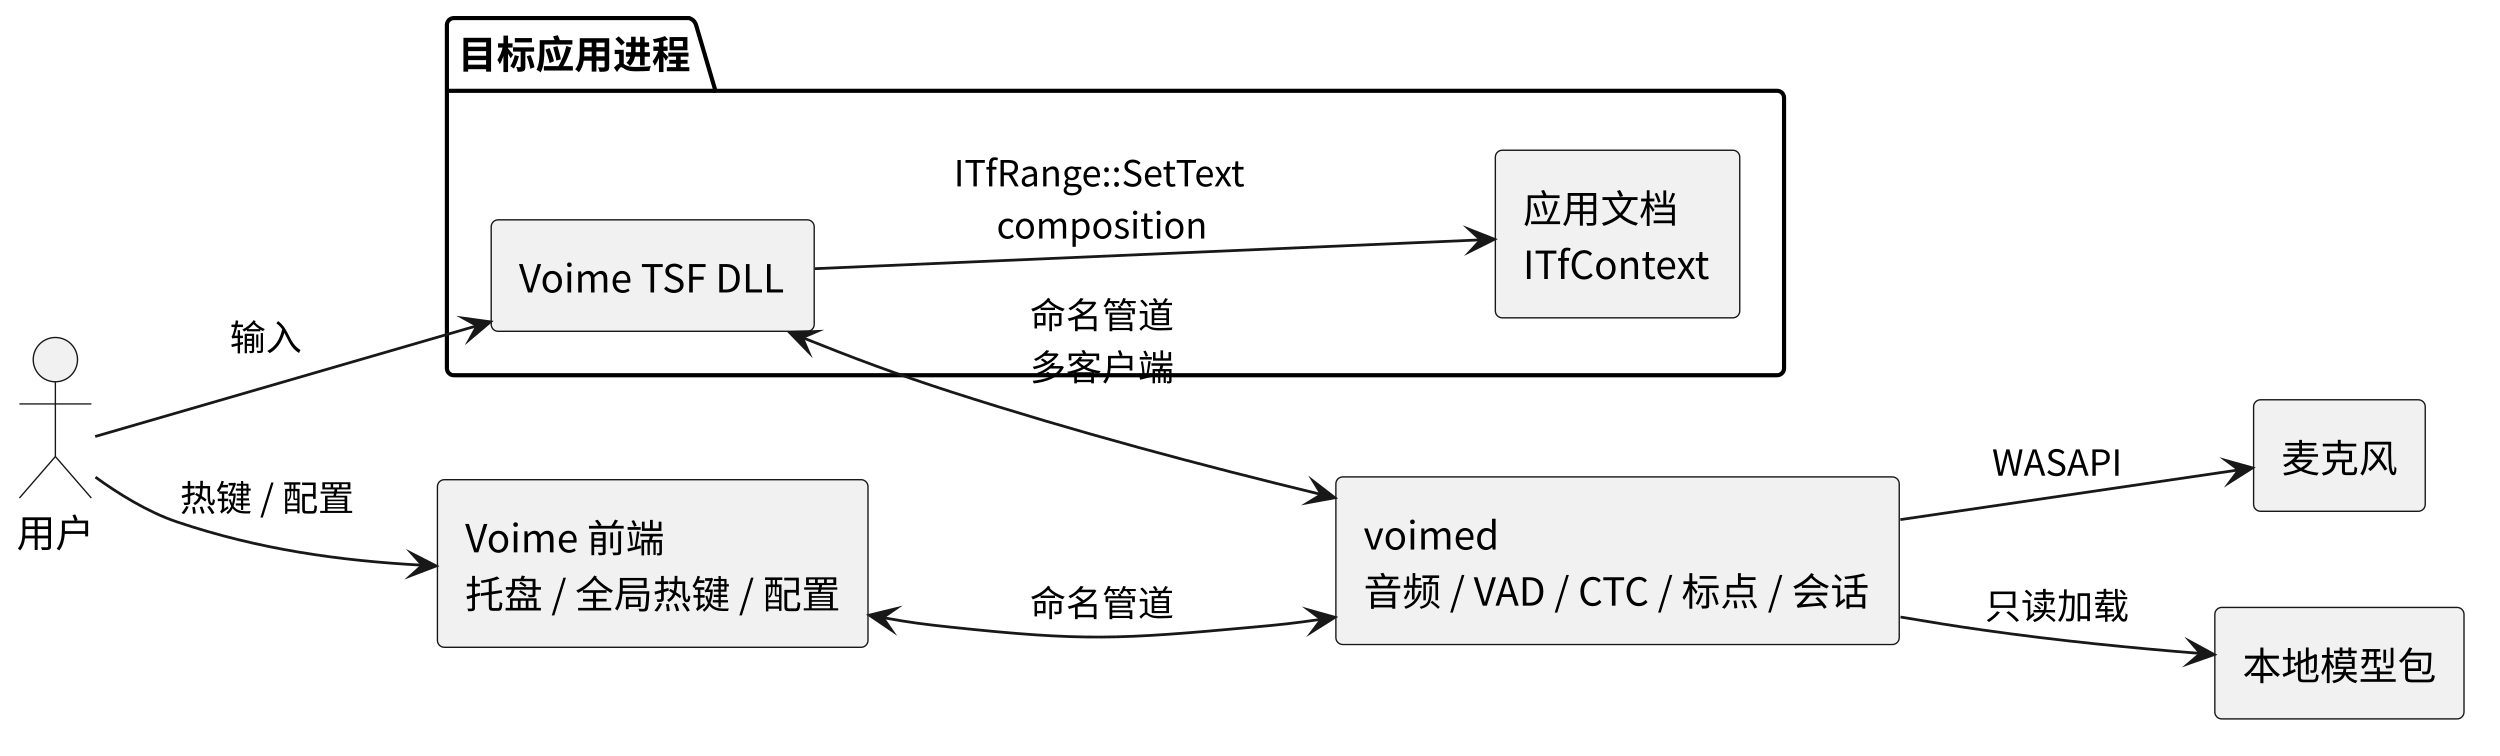
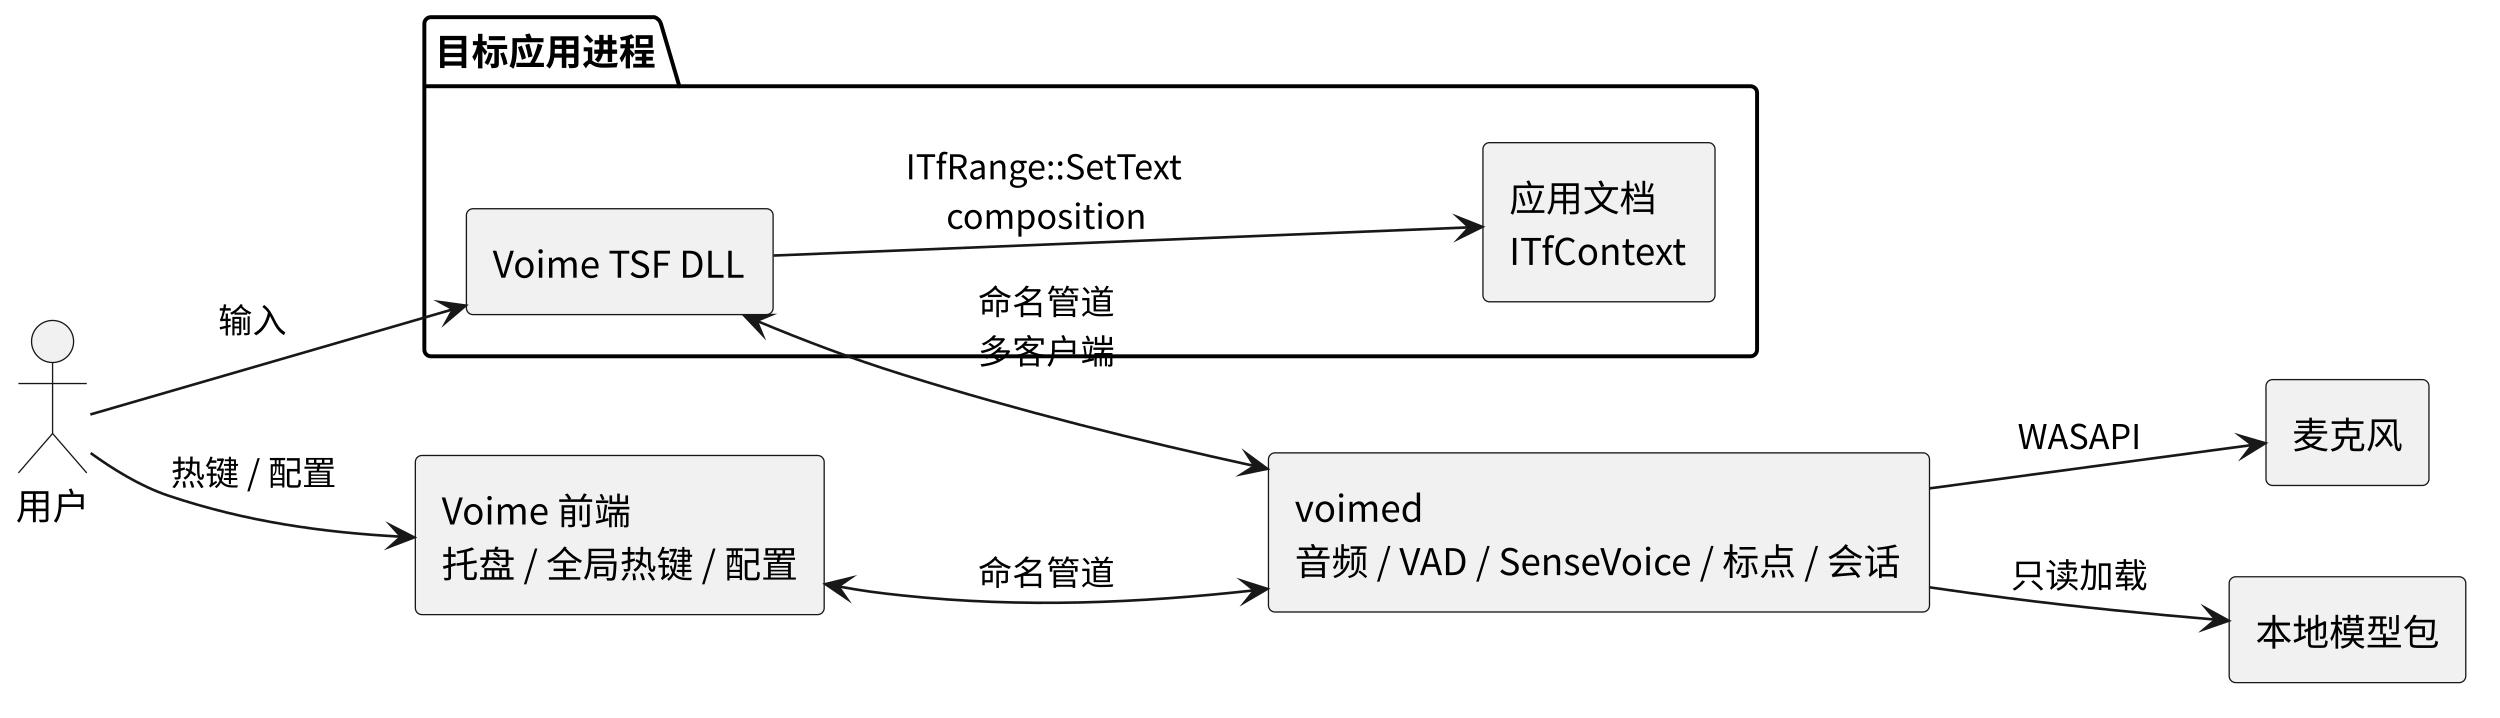
- <svg xmlns="http://www.w3.org/2000/svg" version="1.1" data-diagram-type="DESCRIPTION" style="width:903px;height:273px;background:#FFFFFF;" width="903px" height="273px" viewBox="0 0 903 273" zoomAndPan="magnify" preserveAspectRatio="none" contentStyleType="text/css">
+ <svg xmlns="http://www.w3.org/2000/svg" version="1.1" data-diagram-type="DESCRIPTION" style="width:951px;height:273px;background:#FFFFFF;" width="951px" height="273px" viewBox="0 0 951 273" zoomAndPan="magnify" preserveAspectRatio="none" contentStyleType="text/css">
  <defs />
  <g font-family="sans-serif" lengthAdjust="spacing">
    <g class="cluster" data-qualified-name="......" id="ent0006" data-source-line="12">
-       <path d="M163.92,6.532 L248.92,6.532 A3.75,3.75 0 0 1 251.42,9.032 L258.42,32.804 L641.9,32.804 A2.5,2.5 0 0 1 644.4,35.304 L644.4,133.032 A2.5,2.5 0 0 1 641.9,135.532 L163.92,135.532 A2.5,2.5 0 0 1 161.42,133.032 L161.42,9.032 A2.5,2.5 0 0 1 163.92,6.532" style="stroke:#000;stroke-width:1.5;" fill="none" />
+       <path d="M163.92,6.532 L248.92,6.532 A3.75,3.75 0 0 1 251.42,9.032 L258.42,32.804 L665.89,32.804 A2.5,2.5 0 0 1 668.39,35.304 L668.39,133.032 A2.5,2.5 0 0 1 665.89,135.532 L163.92,135.532 A2.5,2.5 0 0 1 161.42,133.032 L161.42,9.032 A2.5,2.5 0 0 1 163.92,6.532" style="stroke:#000;stroke-width:1.5;" fill="none" />
      <line x1="161.42" y1="32.804" x2="258.42" y2="32.804" style="stroke:#000;stroke-width:1.5;" />
      <text x="165.42" y="24.772" fill="#000" font-size="14" textLength="84" font-weight="700" font-family="'Noto Sans CJK SC'">目标应用进程</text>
    </g>
    <g class="entity" data-qualified-name=".......TSF" id="ent0007" data-source-line="13">
      <rect x="177.42" y="79.402" width="116.67" height="40.272" fill="#F1F1F1" style="stroke:#181818;stroke-width:0.5;" rx="2.5" ry="2.5" />
      <text x="187.42" y="105.642" fill="#000" font-size="14" textLength="96.67" font-family="'Noto Sans CJK SC'">Voime TSF DLL</text>
    </g>
    <g class="entity" data-qualified-name=".......Doc" id="ent0008" data-source-line="14">
-       <rect x="540.12" y="54.262" width="88.278" height="60.544" fill="#F1F1F1" style="stroke:#181818;stroke-width:0.5;" rx="2.5" ry="2.5" />
-       <text x="550.12" y="80.502" fill="#000" font-size="14" textLength="56" font-family="'Noto Sans CJK SC'">应用文档</text>
-       <text x="550.12" y="100.774" fill="#000" font-size="14" textLength="68.278" font-family="'Noto Sans CJK SC'">ITfContext</text>
+       <rect x="564.11" y="54.262" width="88.278" height="60.544" fill="#F1F1F1" style="stroke:#181818;stroke-width:0.5;" rx="2.5" ry="2.5" />
+       <text x="574.11" y="80.502" fill="#000" font-size="14" textLength="56" font-family="'Noto Sans CJK SC'">应用文档</text>
+       <text x="574.11" y="100.774" fill="#000" font-size="14" textLength="68.278" font-family="'Noto Sans CJK SC'">ITfContext</text>
    </g>
    <g class="entity" data-qualified-name="User" id="ent0001" data-source-line="6">
      <ellipse cx="20" cy="129.902" rx="8" ry="8" fill="#F1F1F1" style="stroke:#181818;stroke-width:0.5;" />
      <path d="M20,137.902 L20,164.902 M7,145.902 L33,145.902 M20,164.902 L7,179.902 M20,164.902 L33,179.902" style="stroke:#181818;stroke-width:0.5;" fill="none" />
      <text x="6" y="197.642" fill="#000" font-size="14" textLength="28" font-family="'Noto Sans CJK SC'">用户</text>
    </g>
    <g class="entity" data-qualified-name="Broker" id="ent0002" data-source-line="7">
      <rect x="158" y="173.262" width="155.519" height="60.544" fill="#F1F1F1" style="stroke:#181818;stroke-width:0.5;" rx="2.5" ry="2.5" />
      <text x="168" y="199.502" fill="#000" font-size="14" textLength="72.24" font-family="'Noto Sans CJK SC'">Voime 前端</text>
      <text x="168" y="219.774" fill="#000" font-size="14" textLength="135.519" font-family="'Noto Sans CJK SC'">托盘 / 全局热键 / 配置</text>
    </g>
    <g class="entity" data-qualified-name="Daemon" id="ent0003" data-source-line="8">
-       <rect x="482.52" y="172.262" width="203.483" height="60.544" fill="#F1F1F1" style="stroke:#181818;stroke-width:0.5;" rx="2.5" ry="2.5" />
+       <rect x="482.52" y="172.262" width="251.461" height="60.544" fill="#F1F1F1" style="stroke:#181818;stroke-width:0.5;" rx="2.5" ry="2.5" />
      <text x="492.52" y="198.502" fill="#000" font-size="14" textLength="49.028" font-family="'Noto Sans CJK SC'">voimed</text>
-       <text x="492.52" y="218.774" fill="#000" font-size="14" textLength="183.483" font-family="'Noto Sans CJK SC'">音频 / VAD / CTC / 标点 / 会话</text>
+       <text x="492.52" y="218.774" fill="#000" font-size="14" textLength="231.461" font-family="'Noto Sans CJK SC'">音频 / VAD / SenseVoice / 标点 / 会话</text>
    </g>
    <g class="entity" data-qualified-name="Mic" id="ent0004" data-source-line="9">
-       <rect x="814" y="144.402" width="62" height="40.272" fill="#F1F1F1" style="stroke:#181818;stroke-width:0.5;" rx="2.5" ry="2.5" />
-       <text x="824" y="170.642" fill="#000" font-size="14" textLength="42" font-family="'Noto Sans CJK SC'">麦克风</text>
+       <rect x="861.98" y="144.402" width="62" height="40.272" fill="#F1F1F1" style="stroke:#181818;stroke-width:0.5;" rx="2.5" ry="2.5" />
+       <text x="871.98" y="170.642" fill="#000" font-size="14" textLength="42" font-family="'Noto Sans CJK SC'">麦克风</text>
    </g>
    <g class="entity" data-qualified-name="Models" id="ent0005" data-source-line="10">
-       <rect x="800" y="219.402" width="90" height="40.272" fill="#F1F1F1" style="stroke:#181818;stroke-width:0.5;" rx="2.5" ry="2.5" />
-       <text x="810" y="245.642" fill="#000" font-size="14" textLength="70" font-family="'Noto Sans CJK SC'">本地模型包</text>
+       <rect x="847.98" y="219.402" width="90" height="40.272" fill="#F1F1F1" style="stroke:#181818;stroke-width:0.5;" rx="2.5" ry="2.5" />
+       <text x="857.98" y="245.642" fill="#000" font-size="14" textLength="70" font-family="'Noto Sans CJK SC'">本地模型包</text>
    </g>
    <g class="link" data-entity-1="ent0001" data-entity-2="ent0002" id="lnk9" data-source-line="17" data-link-type="dependency">
      <path d="M34.48,172.342 C42.55,178.192 53.3,184.942 64,188.532 C93.62,198.492 122.677,202.531 152.537,204.151" style="stroke:#181818;stroke-width:1;" fill="none" id="User-to-Broker" />
      <polygon points="157.53,204.422,148.76,199.94,152.537,204.151,148.327,207.929,157.53,204.422" fill="#181818" style="stroke:#181818;stroke-width:1;stroke-linejoin:miter;stroke-miterlimit:10;" />
      <text x="65" y="184.612" fill="#000" font-size="13" textLength="62.92" font-family="'Noto Sans CJK SC'">热键 / 配置</text>
    </g>
    <g class="link" data-entity-1="ent0001" data-entity-2="ent0007" id="lnk10" data-source-line="18" data-link-type="dependency">
      <path d="M34.37,157.662 C62.34,149.542 123.648,131.765 172.328,117.645" style="stroke:#181818;stroke-width:1;" fill="none" id="User-to-TSF" />
      <polygon points="177.13,116.252,167.372,114.918,172.328,117.645,169.601,122.601,177.13,116.252" fill="#181818" style="stroke:#181818;stroke-width:1;stroke-linejoin:miter;stroke-miterlimit:10;" />
      <text x="83" y="126.612" fill="#000" font-size="13" textLength="26" font-family="'Noto Sans CJK SC'">输入</text>
    </g>
    <g class="link" data-entity-1="ent0002" data-entity-2="ent0003" id="lnk11" data-source-line="19" data-link-type="dependency">
-       <path d="M318.92,223.083 C328.8,224.873 333.9,225.512 343.52,226.532 C391.69,231.662 404.27,230.932 452.52,226.532 C462.17,225.662 467.232,225.141 477.212,223.691" style="stroke:#181818;stroke-width:1;" fill="none" id="Broker-Daemon" />
+       <path d="M318.92,223.083 C328.8,224.873 333.9,225.512 343.52,226.532 C388.67,231.342 433.25,229.422 477.1,224.572" style="stroke:#181818;stroke-width:1;" fill="none" id="Broker-Daemon" />
      <polygon points="314,222.192,322.143,227.732,318.92,223.083,323.569,219.861,314,222.192" fill="#181818" style="stroke:#181818;stroke-width:1;stroke-linejoin:miter;stroke-miterlimit:10;" />
-       <polygon points="482.16,222.972,472.678,220.308,477.212,223.691,473.829,228.224,482.16,222.972" fill="#181818" style="stroke:#181818;stroke-width:1;stroke-linejoin:miter;stroke-miterlimit:10;" />
+       <polygon points="482.07,224.022,472.685,221.036,477.1,224.572,473.564,228.987,482.07,224.022" fill="#181818" style="stroke:#181818;stroke-width:1;stroke-linejoin:miter;stroke-miterlimit:10;" />
      <text x="372.02" y="222.612" fill="#000" font-size="13" textLength="52" font-family="'Noto Sans CJK SC'">命名管道</text>
    </g>
    <g class="link" data-entity-1="ent0007" data-entity-2="ent0003" id="lnk12" data-source-line="20" data-link-type="dependency">
-       <path d="M289.829,121.938 C307.949,129.228 324.18,135.302 343.52,141.532 C388.48,156.032 434.211,168.163 477.281,178.613" style="stroke:#181818;stroke-width:1;" fill="none" id="TSF-Daemon" />
-       <polygon points="285.19,120.072,292.047,127.142,289.829,121.938,295.033,119.72,285.19,120.072" fill="#181818" style="stroke:#181818;stroke-width:1;stroke-linejoin:miter;stroke-miterlimit:10;" />
-       <polygon points="482.14,179.792,474.337,173.783,477.281,178.613,472.451,181.557,482.14,179.792" fill="#181818" style="stroke:#181818;stroke-width:1;stroke-linejoin:miter;stroke-miterlimit:10;" />
-       <text x="372.02" y="118.612" fill="#000" font-size="13" textLength="52" font-family="'Noto Sans CJK SC'">命名管道</text>
-       <text x="372.02" y="137.436" fill="#000" font-size="13" textLength="52" font-family="'Noto Sans CJK SC'">多客户端</text>
+       <path d="M287.826,122.044 C306.346,129.754 323.4,136.242 343.52,142.532 C388.11,156.492 432.996,167.593 477.176,177.263" style="stroke:#181818;stroke-width:1;" fill="none" id="TSF-Daemon" />
+       <polygon points="283.21,120.122,289.981,127.274,287.826,122.044,293.056,119.888,283.21,120.122" fill="#181818" style="stroke:#181818;stroke-width:1;stroke-linejoin:miter;stroke-miterlimit:10;" />
+       <polygon points="482.06,178.332,474.123,172.5,477.176,177.263,472.413,180.315,482.06,178.332" fill="#181818" style="stroke:#181818;stroke-width:1;stroke-linejoin:miter;stroke-miterlimit:10;" />
+       <text x="372.02" y="119.612" fill="#000" font-size="13" textLength="52" font-family="'Noto Sans CJK SC'">命名管道</text>
+       <text x="372.02" y="138.436" fill="#000" font-size="13" textLength="52" font-family="'Noto Sans CJK SC'">多客户端</text>
    </g>
    <g class="link" data-entity-1="ent0007" data-entity-2="ent0008" id="lnk13" data-source-line="21" data-link-type="dependency">
-       <path d="M294.37,97.042 C363.45,94.052 472.695,89.318 534.795,86.638" style="stroke:#181818;stroke-width:1;" fill="none" id="TSF-to-Doc" />
-       <polygon points="539.79,86.422,530.626,82.814,534.795,86.638,530.971,90.806,539.79,86.422" fill="#181818" style="stroke:#181818;stroke-width:1;stroke-linejoin:miter;stroke-miterlimit:10;" />
-       <text x="344.52" y="67.332" fill="#000" font-size="13" textLength="107.302" font-family="'Noto Sans CJK SC'">ITfRange::SetText</text>
-       <text x="359.958" y="86.156" fill="#000" font-size="13" textLength="76.427" font-family="'Noto Sans CJK SC'">composition</text>
+       <path d="M294.24,97.212 C368.73,94.192 491.964,89.204 558.834,86.494" style="stroke:#181818;stroke-width:1;" fill="none" id="TSF-to-Doc" />
+       <polygon points="563.83,86.292,554.675,82.66,558.834,86.494,554.999,90.653,563.83,86.292" fill="#181818" style="stroke:#181818;stroke-width:1;stroke-linejoin:miter;stroke-miterlimit:10;" />
+       <text x="344.52" y="68.222" fill="#000" font-size="13" textLength="107.302" font-family="'Noto Sans CJK SC'">ITfRange::SetText</text>
+       <text x="359.958" y="87.046" fill="#000" font-size="13" textLength="76.427" font-family="'Noto Sans CJK SC'">composition</text>
    </g>
    <g class="link" data-entity-1="ent0003" data-entity-2="ent0004" id="lnk14" data-source-line="22" data-link-type="dependency">
-       <path d="M686.41,187.682 C731.91,181.002 777.353,174.33 808.623,169.73" style="stroke:#181818;stroke-width:1;" fill="none" id="Daemon-to-Mic" />
-       <polygon points="813.57,169.002,804.084,166.354,808.623,169.73,805.248,174.269,813.57,169.002" fill="#181818" style="stroke:#181818;stroke-width:1;stroke-linejoin:miter;stroke-miterlimit:10;" />
-       <text x="719.5" y="171.842" fill="#000" font-size="13" textLength="47.008" font-family="'Noto Sans CJK SC'">WASAPI</text>
+       <path d="M734.08,185.762 C781.27,179.412 825.995,173.409 856.745,169.269" style="stroke:#181818;stroke-width:1;" fill="none" id="Daemon-to-Mic" />
+       <polygon points="861.7,168.602,852.247,165.839,856.745,169.269,853.314,173.767,861.7,168.602" fill="#181818" style="stroke:#181818;stroke-width:1;stroke-linejoin:miter;stroke-miterlimit:10;" />
+       <text x="767.48" y="170.812" fill="#000" font-size="13" textLength="47.008" font-family="'Noto Sans CJK SC'">WASAPI</text>
    </g>
    <g class="link" data-entity-1="ent0003" data-entity-2="ent0005" id="lnk15" data-source-line="23" data-link-type="dependency">
-       <path d="M686.46,222.872 C696.42,224.582 706.39,226.172 716,227.532 C743.73,231.482 770.056,234.041 794.766,236.031" style="stroke:#181818;stroke-width:1;" fill="none" id="Daemon-to-Models" />
-       <polygon points="799.75,236.432,791.1,231.722,794.766,236.031,790.458,239.697,799.75,236.432" fill="#181818" style="stroke:#181818;stroke-width:1;stroke-linejoin:miter;stroke-miterlimit:10;" />
-       <text x="717" y="223.612" fill="#000" font-size="13" textLength="52" font-family="'Noto Sans CJK SC'">只读加载</text>
+       <path d="M734.13,223.442 C744.22,224.912 754.26,226.292 763.98,227.532 C791.77,231.082 818.088,233.61 842.788,235.7" style="stroke:#181818;stroke-width:1;" fill="none" id="Daemon-to-Models" />
+       <polygon points="847.77,236.122,839.139,231.377,842.788,235.7,838.465,239.349,847.77,236.122" fill="#181818" style="stroke:#181818;stroke-width:1;stroke-linejoin:miter;stroke-miterlimit:10;" />
+       <text x="764.98" y="223.612" fill="#000" font-size="13" textLength="52" font-family="'Noto Sans CJK SC'">只读加载</text>
    </g>
  </g>
</svg>
